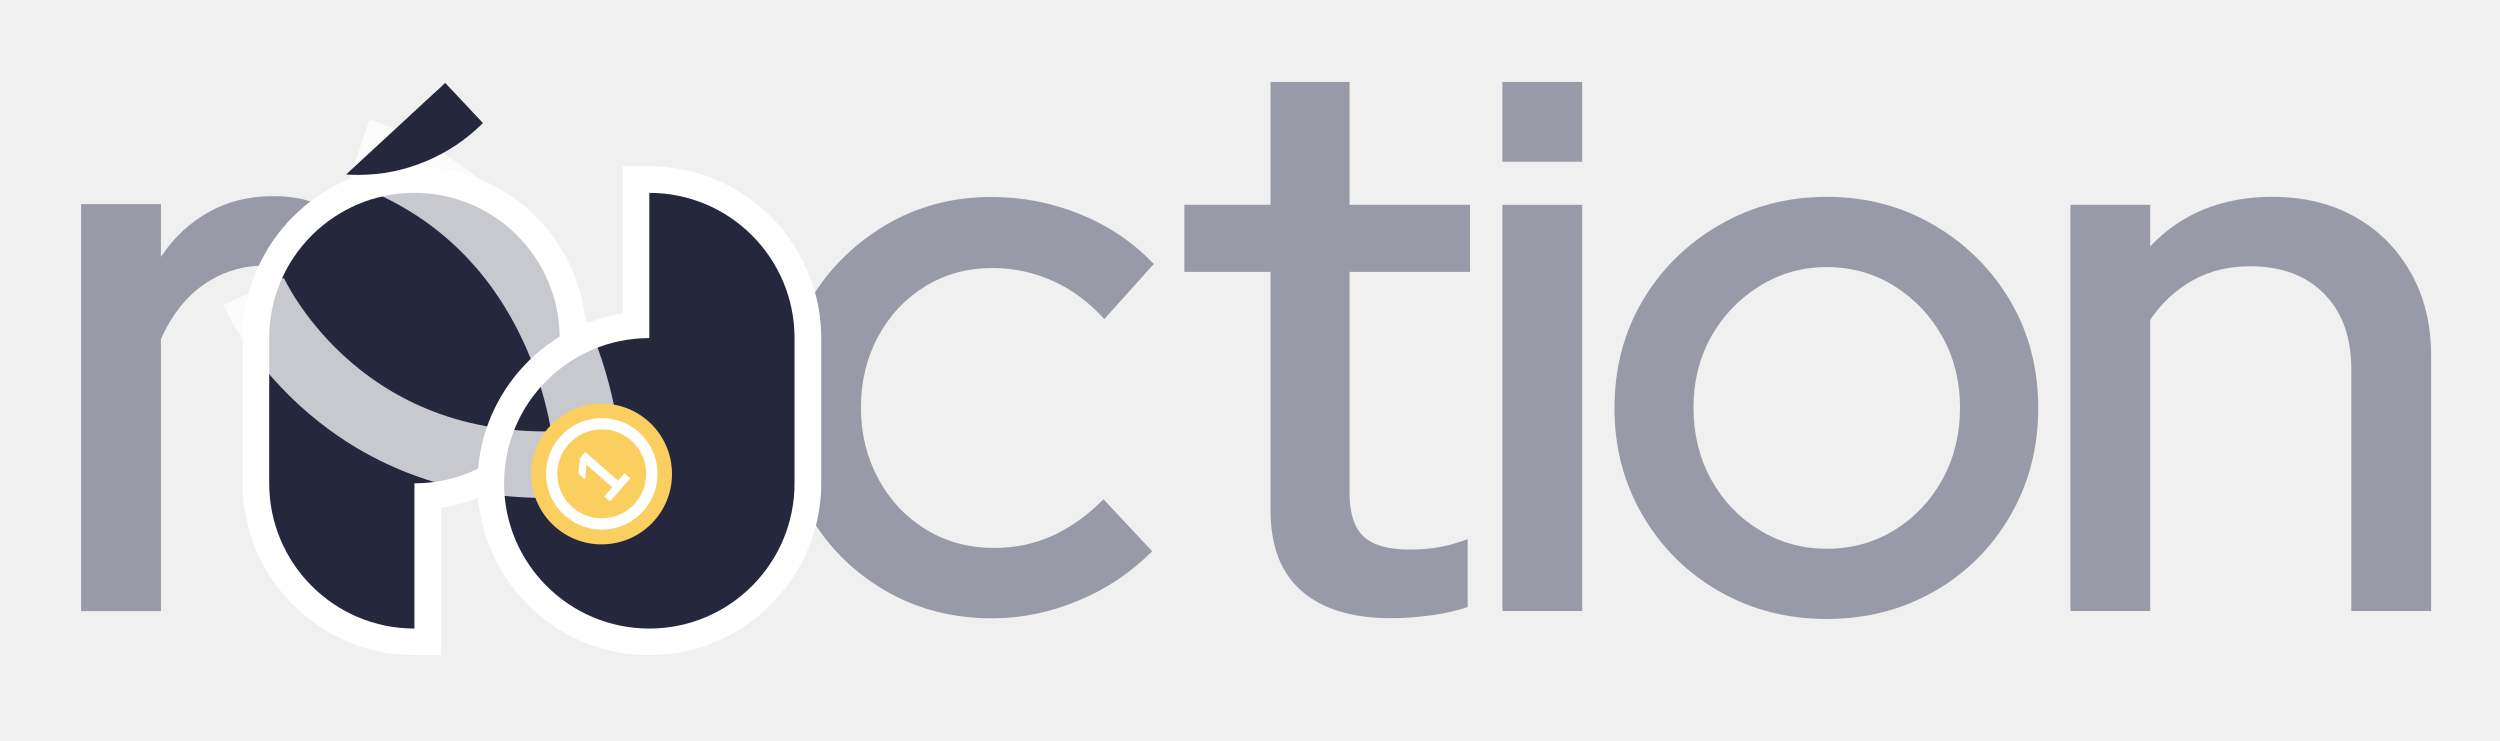
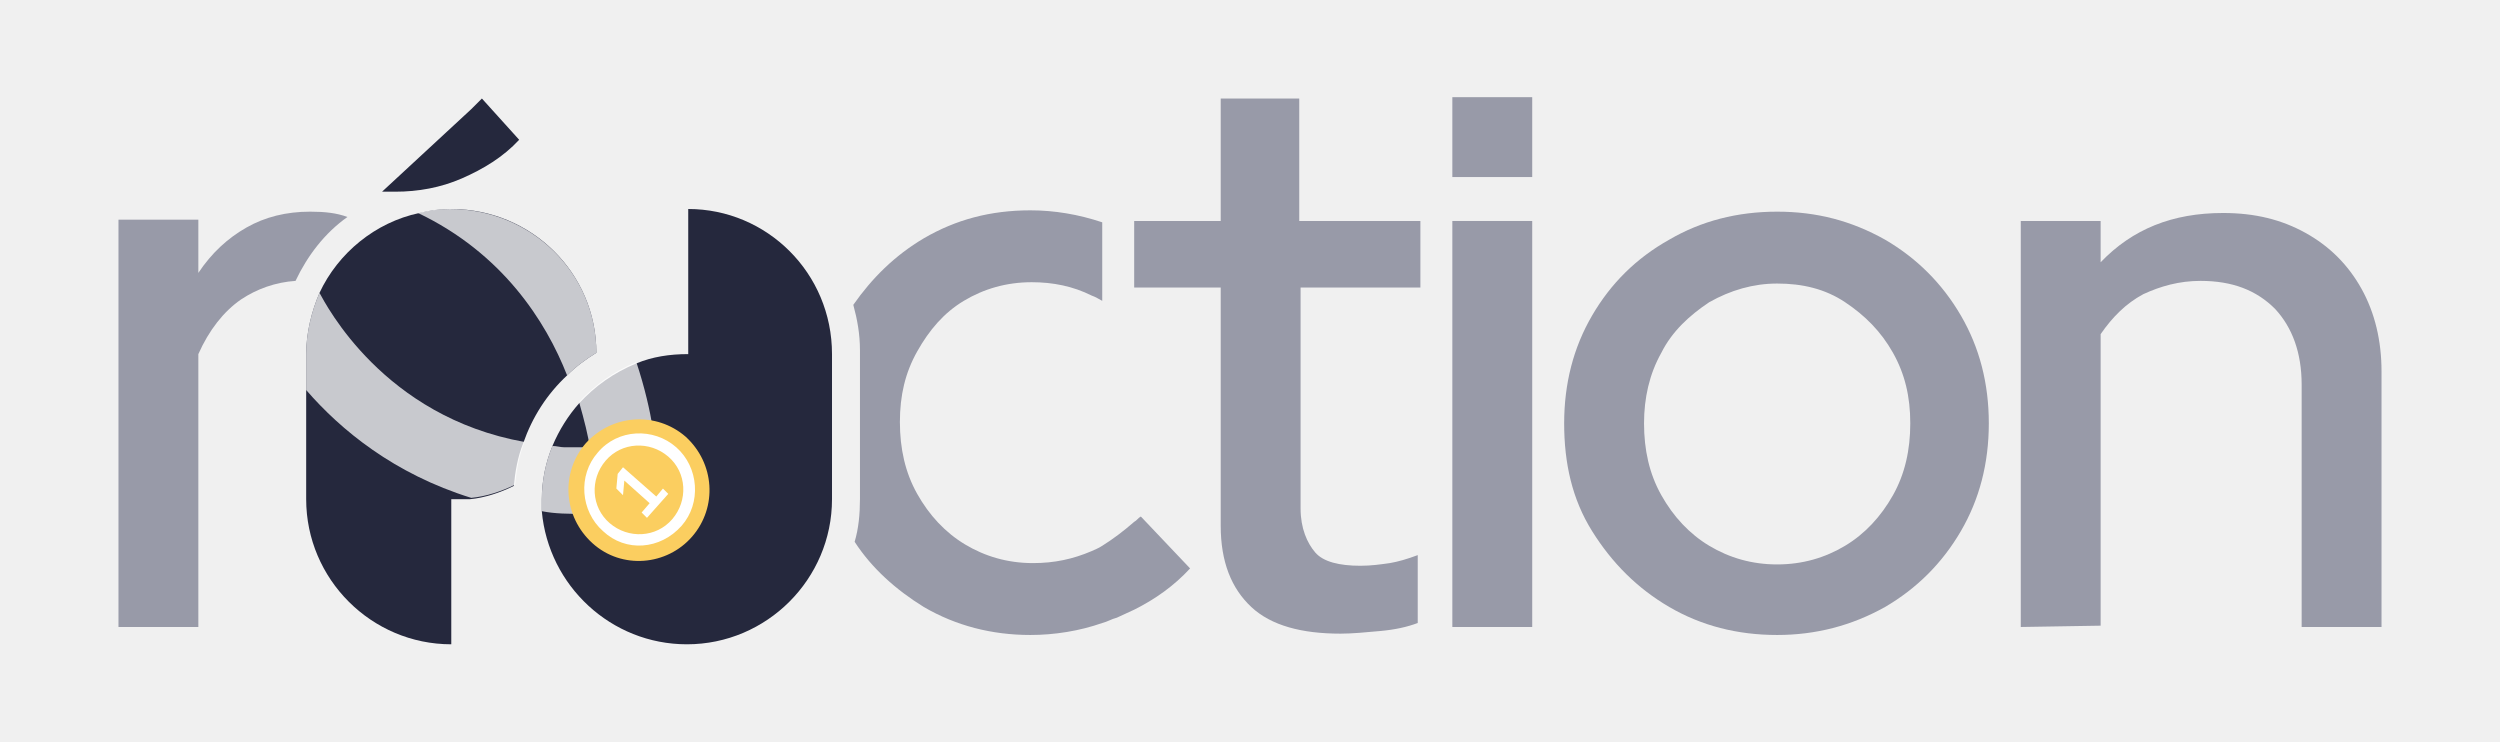
- <svg xmlns="http://www.w3.org/2000/svg" version="1.1" id="Calque_1" x="0px" y="0px" viewBox="0 0 187.97 55.69" style="enable-background:new 0 0 187.97 55.69;" xml:space="preserve">
+ <svg xmlns="http://www.w3.org/2000/svg" version="1.1" id="Calque_1" x="0px" y="0px" viewBox="0 0 187.8 55.7" style="enable-background:new 0 0 187.8 55.7;" xml:space="preserve">
  <style type="text/css">
	.st0{fill:#25283D;}
- 	.st1{fill:#FFFFFF;}
- 	.st2{opacity:0.75;fill:none;stroke:#FFFFFF;stroke-width:5;stroke-miterlimit:10;}
- 	.st3{fill:#FBCE60;}
+ 	.st1{opacity:0.75;fill:#FFFFFF;enable-background:new    ;}
+ 	.st2{fill:#FBCE60;}
+ 	.st3{fill:#FFFFFF;}
	.st4{fill:#989AA8;}
</style>
  <g>
-     <path class="st0" d="M31.16,48.26c-6.57,0-11.92-5.35-11.92-11.92V25.42c0-6.57,5.35-11.92,11.92-11.92s11.92,5.35,11.92,11.92   c0,6.24-4.81,11.37-10.92,11.88v10.96H31.16z" />
-     <path class="st1" d="M31.16,14.5c6.03,0,10.92,4.89,10.92,10.92c0,6.03-4.89,10.92-10.92,10.92v10.92   c-6.03,0-10.92-4.89-10.92-10.92V25.42C20.24,19.39,25.13,14.5,31.16,14.5 M31.16,12.5c-7.12,0-12.92,5.8-12.92,12.92v10.92   c0,7.12,5.8,12.92,12.92,12.92h2v-2v-9.07c6.18-0.96,10.92-6.32,10.92-12.77C44.08,18.29,38.29,12.5,31.16,12.5L31.16,12.5z" />
-   </g>
-   <g>
-     <path class="st0" d="M48.82,48.26c-6.57,0-11.92-5.35-11.92-11.92c0-6.24,4.81-11.37,10.92-11.88V13.5h1   c6.57,0,11.92,5.35,11.92,11.92v10.92C60.74,42.91,55.4,48.26,48.82,48.26z" />
-     <path class="st1" d="M48.82,14.5c6.03,0,10.92,4.89,10.92,10.92v10.92c0,6.03-4.89,10.92-10.92,10.92S37.9,42.37,37.9,36.34   c0-6.03,4.89-10.92,10.92-10.92V14.5 M48.82,12.5h-2v2v9.07c-6.18,0.96-10.92,6.32-10.92,12.77c0,7.12,5.8,12.92,12.92,12.92   s12.92-5.8,12.92-12.92V25.42C61.74,18.29,55.95,12.5,48.82,12.5L48.82,12.5z" />
-   </g>
-   <path class="st2" d="M19.06,21.91c0,0,5.97,13.46,22.82,13.02" />
-   <path class="st2" d="M44.09,33.4c0,0-1.16-16.6-17.11-22.05" />
-   <g>
-     <path class="st3" d="M49.22,39.12c1.92-2.2,1.7-5.54-0.5-7.47c-2.2-1.92-5.54-1.7-7.47,0.5c-1.92,2.2-1.7,5.54,0.5,7.47   S47.3,41.32,49.22,39.12z" />
-     <path class="st1" d="M48.4,38.39c1.52-1.74,1.35-4.39-0.39-5.92c-1.74-1.52-4.39-1.35-5.92,0.39c-1.52,1.74-1.35,4.39,0.39,5.92   C44.22,40.31,46.87,40.14,48.4,38.39z" />
-     <path class="st3" d="M47.76,37.83c1.22-1.39,1.07-3.5-0.31-4.72c-1.39-1.22-3.5-1.07-4.72,0.31c-1.22,1.39-1.07,3.5,0.31,4.72   C44.43,39.36,46.54,39.22,47.76,37.83z" />
-     <path class="st1" d="M45.87,37.7l-0.43-0.38l0.6-0.68l-1.94-1.7l-0.11,1.11l-0.51-0.45l0.12-1.13L44,33.98l2.47,2.16l0.49-0.56   l0.43,0.38L45.87,37.7z" />
-   </g>
-   <path class="st4" d="M20.51,14.75c-1.81,0-3.42,0.4-4.83,1.2c-1.43,0.8-2.62,1.92-3.58,3.36v-3.96h-6v30.6h6V25.49  c0.8-1.8,1.88-3.17,3.25-4.12c1.22-0.84,2.59-1.31,4.11-1.39c0.88-1.91,2.22-3.57,3.88-4.83C22.58,14.88,21.63,14.75,20.51,14.75z" />
-   <path class="st4" d="M79.13,40.28c-1.36,0.62-2.82,0.92-4.38,0.92c-1.88,0-3.58-0.45-5.1-1.37s-2.72-2.19-3.6-3.81  c-0.88-1.62-1.32-3.41-1.32-5.37s0.43-3.74,1.29-5.34c0.86-1.6,2.04-2.86,3.54-3.78s3.19-1.38,5.07-1.38c1.56,0,3.06,0.32,4.5,0.96  c1.44,0.64,2.74,1.6,3.9,2.88l3.72-4.14c-1.56-1.64-3.41-2.89-5.55-3.75c-2.14-0.86-4.35-1.29-6.63-1.29  c-2.96,0-5.63,0.71-8.01,2.13c-2.15,1.29-3.92,2.96-5.28,5.04c0.31,1.1,0.47,2.25,0.47,3.44v10.92c0,1.09-0.14,2.16-0.4,3.17  c1.33,2.01,3.06,3.64,5.18,4.88c2.4,1.4,5.08,2.1,8.04,2.1c2.24,0,4.41-0.45,6.51-1.33c2.1-0.87,3.95-2.11,5.55-3.71l-3.66-3.91  C81.77,38.75,80.49,39.66,79.13,40.28z" />
-   <path class="st4" d="M104.59,46.48c-2.92,0-5.16-0.68-6.72-2.04c-1.56-1.36-2.34-3.38-2.34-6.06V20.44h-6.48V15.4h6.48V6.16h5.94  v9.24h9.06v5.04h-9.06v16.62c0,1.52,0.35,2.61,1.05,3.27c0.7,0.66,1.85,0.99,3.45,0.99c0.84,0,1.59-0.06,2.25-0.18  c0.66-0.12,1.37-0.32,2.13-0.6v5.1c-0.8,0.28-1.73,0.49-2.79,0.63C106.51,46.41,105.51,46.48,104.59,46.48z" />
-   <path class="st4" d="M137.35,46.54c-2.96,0-5.65-0.69-8.07-2.07c-2.42-1.38-4.34-3.28-5.76-5.7c-1.42-2.42-2.13-5.11-2.13-8.07  c0-3,0.7-5.69,2.1-8.07c1.4-2.38,3.32-4.28,5.76-5.7c2.44-1.42,5.14-2.13,8.1-2.13s5.65,0.71,8.07,2.13  c2.42,1.42,4.33,3.32,5.73,5.7c1.4,2.38,2.1,5.07,2.1,8.07c0,2.96-0.7,5.65-2.1,8.07c-1.4,2.42-3.31,4.32-5.73,5.7  C143,45.85,140.31,46.54,137.35,46.54z M137.35,41.26c1.88,0,3.58-0.47,5.1-1.41c1.52-0.94,2.72-2.21,3.6-3.81  c0.88-1.6,1.32-3.4,1.32-5.4c0-1.96-0.44-3.73-1.32-5.31c-0.88-1.58-2.08-2.85-3.6-3.81c-1.52-0.96-3.22-1.44-5.1-1.44  c-1.84,0-3.53,0.48-5.07,1.44c-1.54,0.96-2.75,2.23-3.63,3.81c-0.88,1.58-1.32,3.35-1.32,5.31c0,2,0.44,3.8,1.32,5.4  c0.88,1.6,2.09,2.87,3.63,3.81C133.82,40.79,135.51,41.26,137.35,41.26z" />
-   <path class="st4" d="M155.67,45.94V15.4h6v3.12c2.36-2.48,5.42-3.72,9.18-3.72c2.36,0,4.43,0.5,6.21,1.5c1.78,1,3.18,2.4,4.2,4.2  c1.02,1.8,1.53,3.88,1.53,6.24v19.2h-6V27.76c0-2.4-0.68-4.29-2.04-5.67c-1.36-1.38-3.22-2.07-5.58-2.07c-1.6,0-3.03,0.35-4.29,1.05  c-1.26,0.7-2.33,1.69-3.21,2.97v21.9H155.67z" />
-   <g>
-     <path class="st4" d="M112.96,15.4v30.54h6V15.4H112.96z" />
-     <rect x="112.96" y="6.16" class="st4" width="6" height="6" />
-   </g>
-   <g>
-     <path class="st0" d="M33.47,6.23c-0.23,0.23-0.47,0.45-0.7,0.66l-0.06,0.05l-6.69,6.18c0.31,0.02,0.63,0.03,0.95,0.03   c1.74,0,3.42-0.34,5.04-1.02c1.63-0.68,3.06-1.64,4.3-2.88L33.47,6.23z" />
+     <path class="st0" d="M44.8,26.5c-0.8,0.5-1.5,1-2.2,1.7c-1.5,1.4-2.6,3.1-3.3,5.1c-0.4,1-0.6,2.1-0.7,3.2c-1,0.5-2.2,0.9-3.3,1   c-0.4,0-0.9,0-1.4,0v10.9c-6,0-10.9-4.9-10.9-10.9V26.6c0-1.6,0.4-3.2,1-4.6l0,0c1.4-3,4.2-5.3,7.5-6c0.8-0.2,1.6-0.3,2.4-0.3   C39.9,15.7,44.8,20.5,44.8,26.5z" />
+     <path class="st0" d="M62.5,26.6v10.9c0,6-4.9,10.9-10.9,10.9c-5.7,0-10.4-4.4-10.9-10c0-0.3,0-0.6,0-0.9c0-1.4,0.3-2.8,0.8-4   s1.2-2.3,2-3.2c1.2-1.3,2.6-2.3,4.3-3c1.2-0.5,2.5-0.7,3.9-0.7V15.7C57.6,15.7,62.5,20.5,62.5,26.6z" />
+     <path class="st1" d="M39.4,33.2c-0.4,1-0.6,2.1-0.7,3.2c-1,0.5-2.2,0.9-3.3,1c-5.8-1.8-9.8-5.1-12.4-8.1v-2.7c0-1.6,0.4-3.2,1-4.6   C24.5,22.9,28.8,31.3,39.4,33.2z" />
+     <path class="st1" d="M44.7,38.6c-0.3,0-0.6,0-0.9,0c-1.1,0-2.1,0-3.1-0.2c0-0.3,0-0.6,0-0.9c0-1.4,0.3-2.8,0.8-4   c0.3,0,0.6,0.1,0.9,0.1c0.6,0,1.2,0,1.9,0c0.1,0,0.2,0,0.3,0v1.1L44.7,38.6z" />
+     <path class="st1" d="M44.8,26.5c-0.8,0.5-1.5,1-2.2,1.7C41,24.1,37.7,19,31.4,16c0.8-0.2,1.6-0.3,2.4-0.3   C39.9,15.7,44.8,20.5,44.8,26.5z" />
+     <path class="st1" d="M49.3,34.4l-4.7,0.3h-0.2c0-0.1,0-0.5-0.1-1.1c-0.1-0.8-0.4-2-0.8-3.4c1.2-1.3,2.6-2.3,4.3-3   C49.1,31.1,49.3,34.1,49.3,34.4z" />
+     <g>
+       <path class="st2" d="M52,40.3c1.9-2.2,1.7-5.5-0.5-7.5c-2.2-1.9-5.5-1.7-7.5,0.5c-1.9,2.2-1.7,5.5,0.5,7.5S50.1,42.5,52,40.3z" />
+       <path class="st3" d="M51.2,39.5c1.5-1.7,1.3-4.4-0.4-5.9s-4.4-1.4-5.9,0.4c-1.5,1.7-1.3,4.4,0.4,5.9C47,41.5,49.6,41.3,51.2,39.5z    " />
+       <path class="st2" d="M50.5,39c1.2-1.4,1.1-3.5-0.3-4.7c-1.4-1.2-3.5-1.1-4.7,0.3s-1.1,3.5,0.3,4.7C47.2,40.5,49.3,40.4,50.5,39z" />
+       <path class="st3" d="M48.6,38.9l-0.4-0.4l0.6-0.7l-1.9-1.7l-0.1,1.1l-0.5-0.5l0.1-1.1l0.4-0.5l2.5,2.2l0.5-0.6l0.4,0.4L48.6,38.9z    " />
+     </g>
+     <path class="st4" d="M23.3,15.9c-1.8,0-3.4,0.4-4.8,1.2c-1.4,0.8-2.6,1.9-3.6,3.4v-4h-6v30.6h6V26.6c0.8-1.8,1.9-3.2,3.2-4.1   c1.2-0.8,2.6-1.3,4.1-1.4c0.9-1.9,2.2-3.6,3.9-4.8C25.3,16,24.4,15.9,23.3,15.9z" />
+     <path class="st4" d="M85.2,39.2c-0.8,0.7-1.6,1.3-2.4,1.8c-0.3,0.2-0.6,0.3-0.8,0.4c-1.4,0.6-2.8,0.9-4.4,0.9   c-1.9,0-3.6-0.5-5.1-1.4c-1.5-0.9-2.7-2.2-3.6-3.8s-1.3-3.4-1.3-5.4s0.4-3.7,1.3-5.3s2-2.9,3.5-3.8c1.5-0.9,3.2-1.4,5.1-1.4   c1.6,0,3.1,0.3,4.5,1c0.3,0.1,0.6,0.3,0.8,0.4v-5.9c-1.8-0.6-3.6-0.9-5.4-0.9c-3,0-5.6,0.7-8,2.1c-2.2,1.3-3.9,3-5.3,5   c0.3,1.1,0.5,2.2,0.5,3.4v11.2c0,1.1-0.1,2.2-0.4,3.2c1.3,2,3.1,3.6,5.2,4.9c2.4,1.4,5.1,2.1,8,2.1c1.8,0,3.7-0.3,5.4-0.9   c0.4-0.1,0.7-0.3,1.1-0.4c0.4-0.2,0.9-0.4,1.3-0.6c1.6-0.8,3-1.8,4.2-3.1l-3.7-3.9C85.5,38.9,85.4,39.1,85.2,39.2z" />
+     <path class="st4" d="M106.7,21.6v-5h-9.1V7.4h-5.9v9.2h-6.5v5h6.5v17.9c0,2.7,0.8,4.7,2.3,6.1c1.5,1.4,3.8,2,6.7,2   c0.9,0,1.9-0.1,3-0.2s2-0.3,2.8-0.6v-5.1c-0.8,0.3-1.5,0.5-2.1,0.6c-0.7,0.1-1.4,0.2-2.2,0.2c-1.6,0-2.8-0.3-3.4-1   c-0.6-0.7-1.1-1.8-1.1-3.3V21.6C97.7,21.6,106.7,21.6,106.7,21.6z" />
+     <path class="st4" d="M133.5,47.7c-3,0-5.7-0.7-8.1-2.1c-2.4-1.4-4.3-3.3-5.8-5.7s-2.1-5.1-2.1-8.1c0-3,0.7-5.7,2.1-8.1   s3.3-4.3,5.8-5.7c2.4-1.4,5.1-2.1,8.1-2.1s5.6,0.7,8.1,2.1c2.4,1.4,4.3,3.3,5.7,5.7s2.1,5.1,2.1,8.1s-0.7,5.7-2.1,8.1   c-1.4,2.4-3.3,4.3-5.7,5.7C139.1,47,136.4,47.7,133.5,47.7z M133.5,42.4c1.9,0,3.6-0.5,5.1-1.4s2.7-2.2,3.6-3.8   c0.9-1.6,1.3-3.4,1.3-5.4s-0.4-3.7-1.3-5.3c-0.9-1.6-2.1-2.8-3.6-3.8s-3.2-1.4-5.1-1.4c-1.8,0-3.5,0.5-5.1,1.4   c-1.5,1-2.8,2.2-3.6,3.8c-0.9,1.6-1.3,3.4-1.3,5.3c0,2,0.4,3.8,1.3,5.4c0.9,1.6,2.1,2.9,3.6,3.8C129.9,41.9,131.6,42.4,133.5,42.4z   " />
+     <path class="st4" d="M151.8,47.1V16.6h6v3.1c2.4-2.5,5.4-3.7,9.2-3.7c2.4,0,4.4,0.5,6.2,1.5s3.2,2.4,4.2,4.2s1.5,3.9,1.5,6.2v19.2   h-6V28.9c0-2.4-0.7-4.3-2-5.7c-1.4-1.4-3.2-2.1-5.6-2.1c-1.6,0-3,0.4-4.3,1c-1.3,0.7-2.3,1.7-3.2,3V47L151.8,47.1L151.8,47.1   L151.8,47.1z" />
+     <g>
+       <path class="st4" d="M109.1,16.6v30.5h6V16.6H109.1z" />
+       <rect x="109.1" y="7.3" class="st4" width="6" height="6" />
+     </g>
+     <g>
+       <path class="st0" d="M36.2,7.4c-0.2,0.2-0.5,0.5-0.7,0.7l-0.1,0.1l-6.7,6.2c0.3,0,0.6,0,1,0c1.7,0,3.4-0.3,5-1s3.1-1.6,4.3-2.9    L36.2,7.4z" />
+     </g>
  </g>
</svg>
